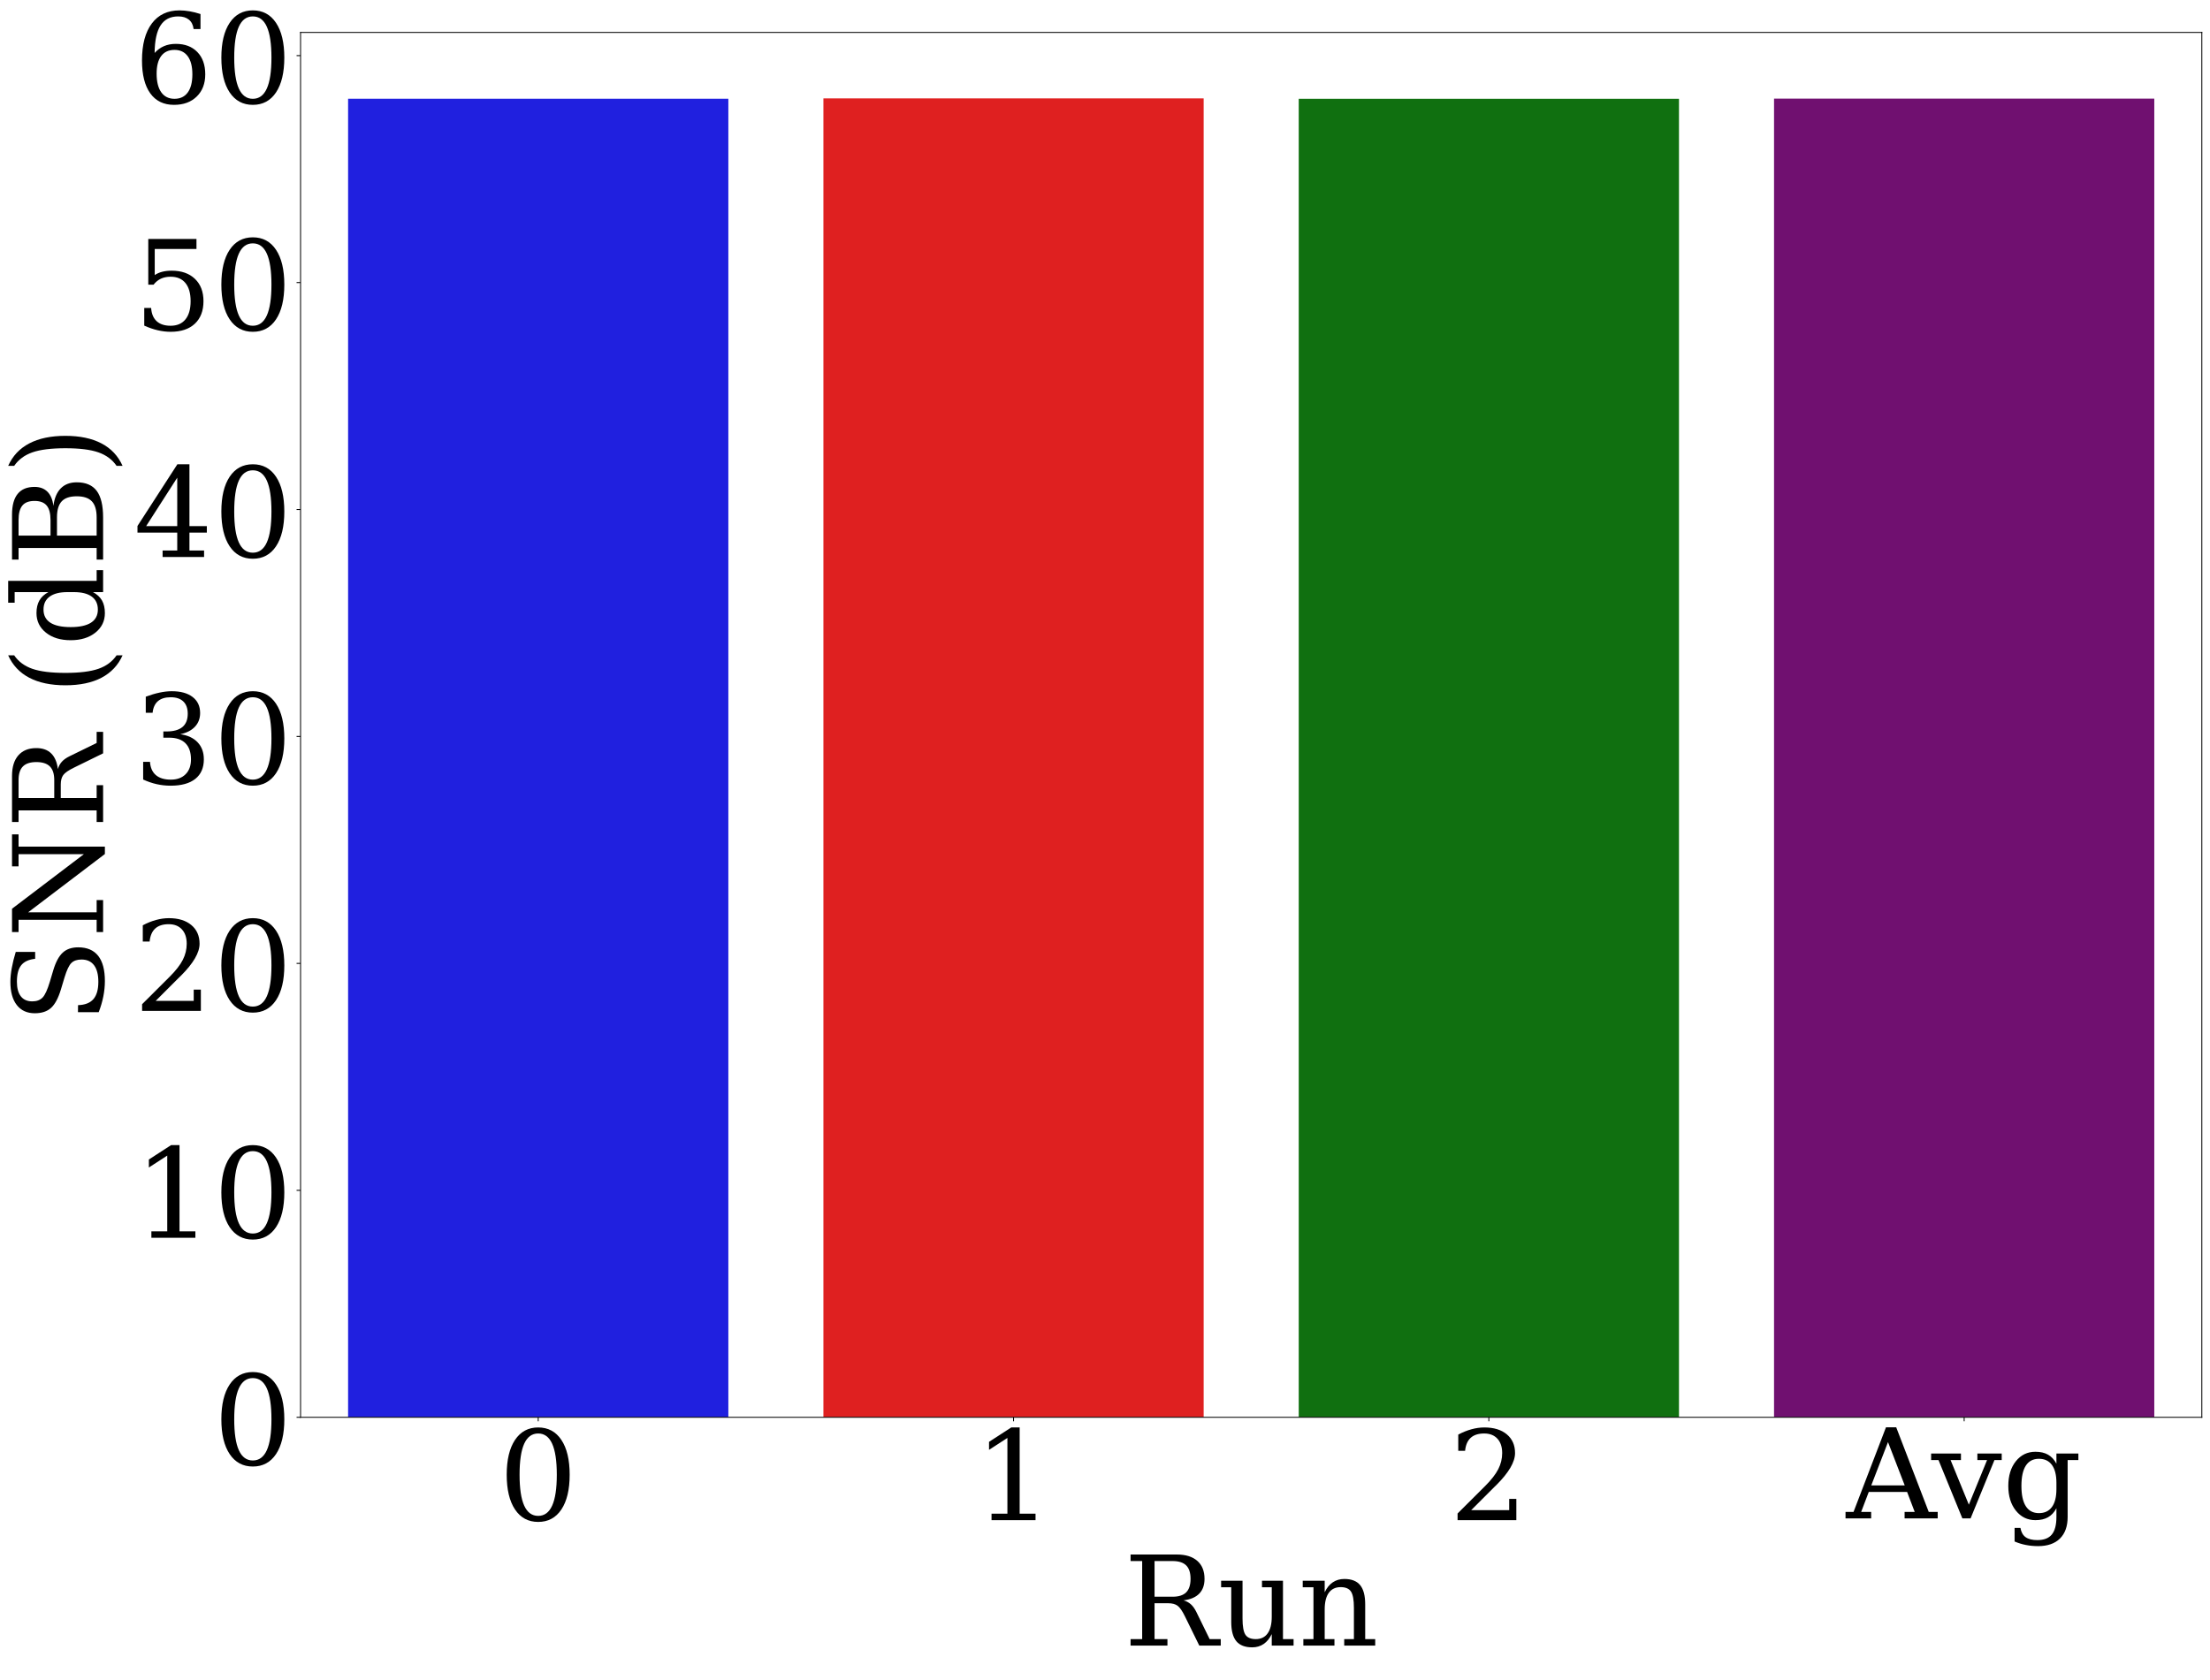
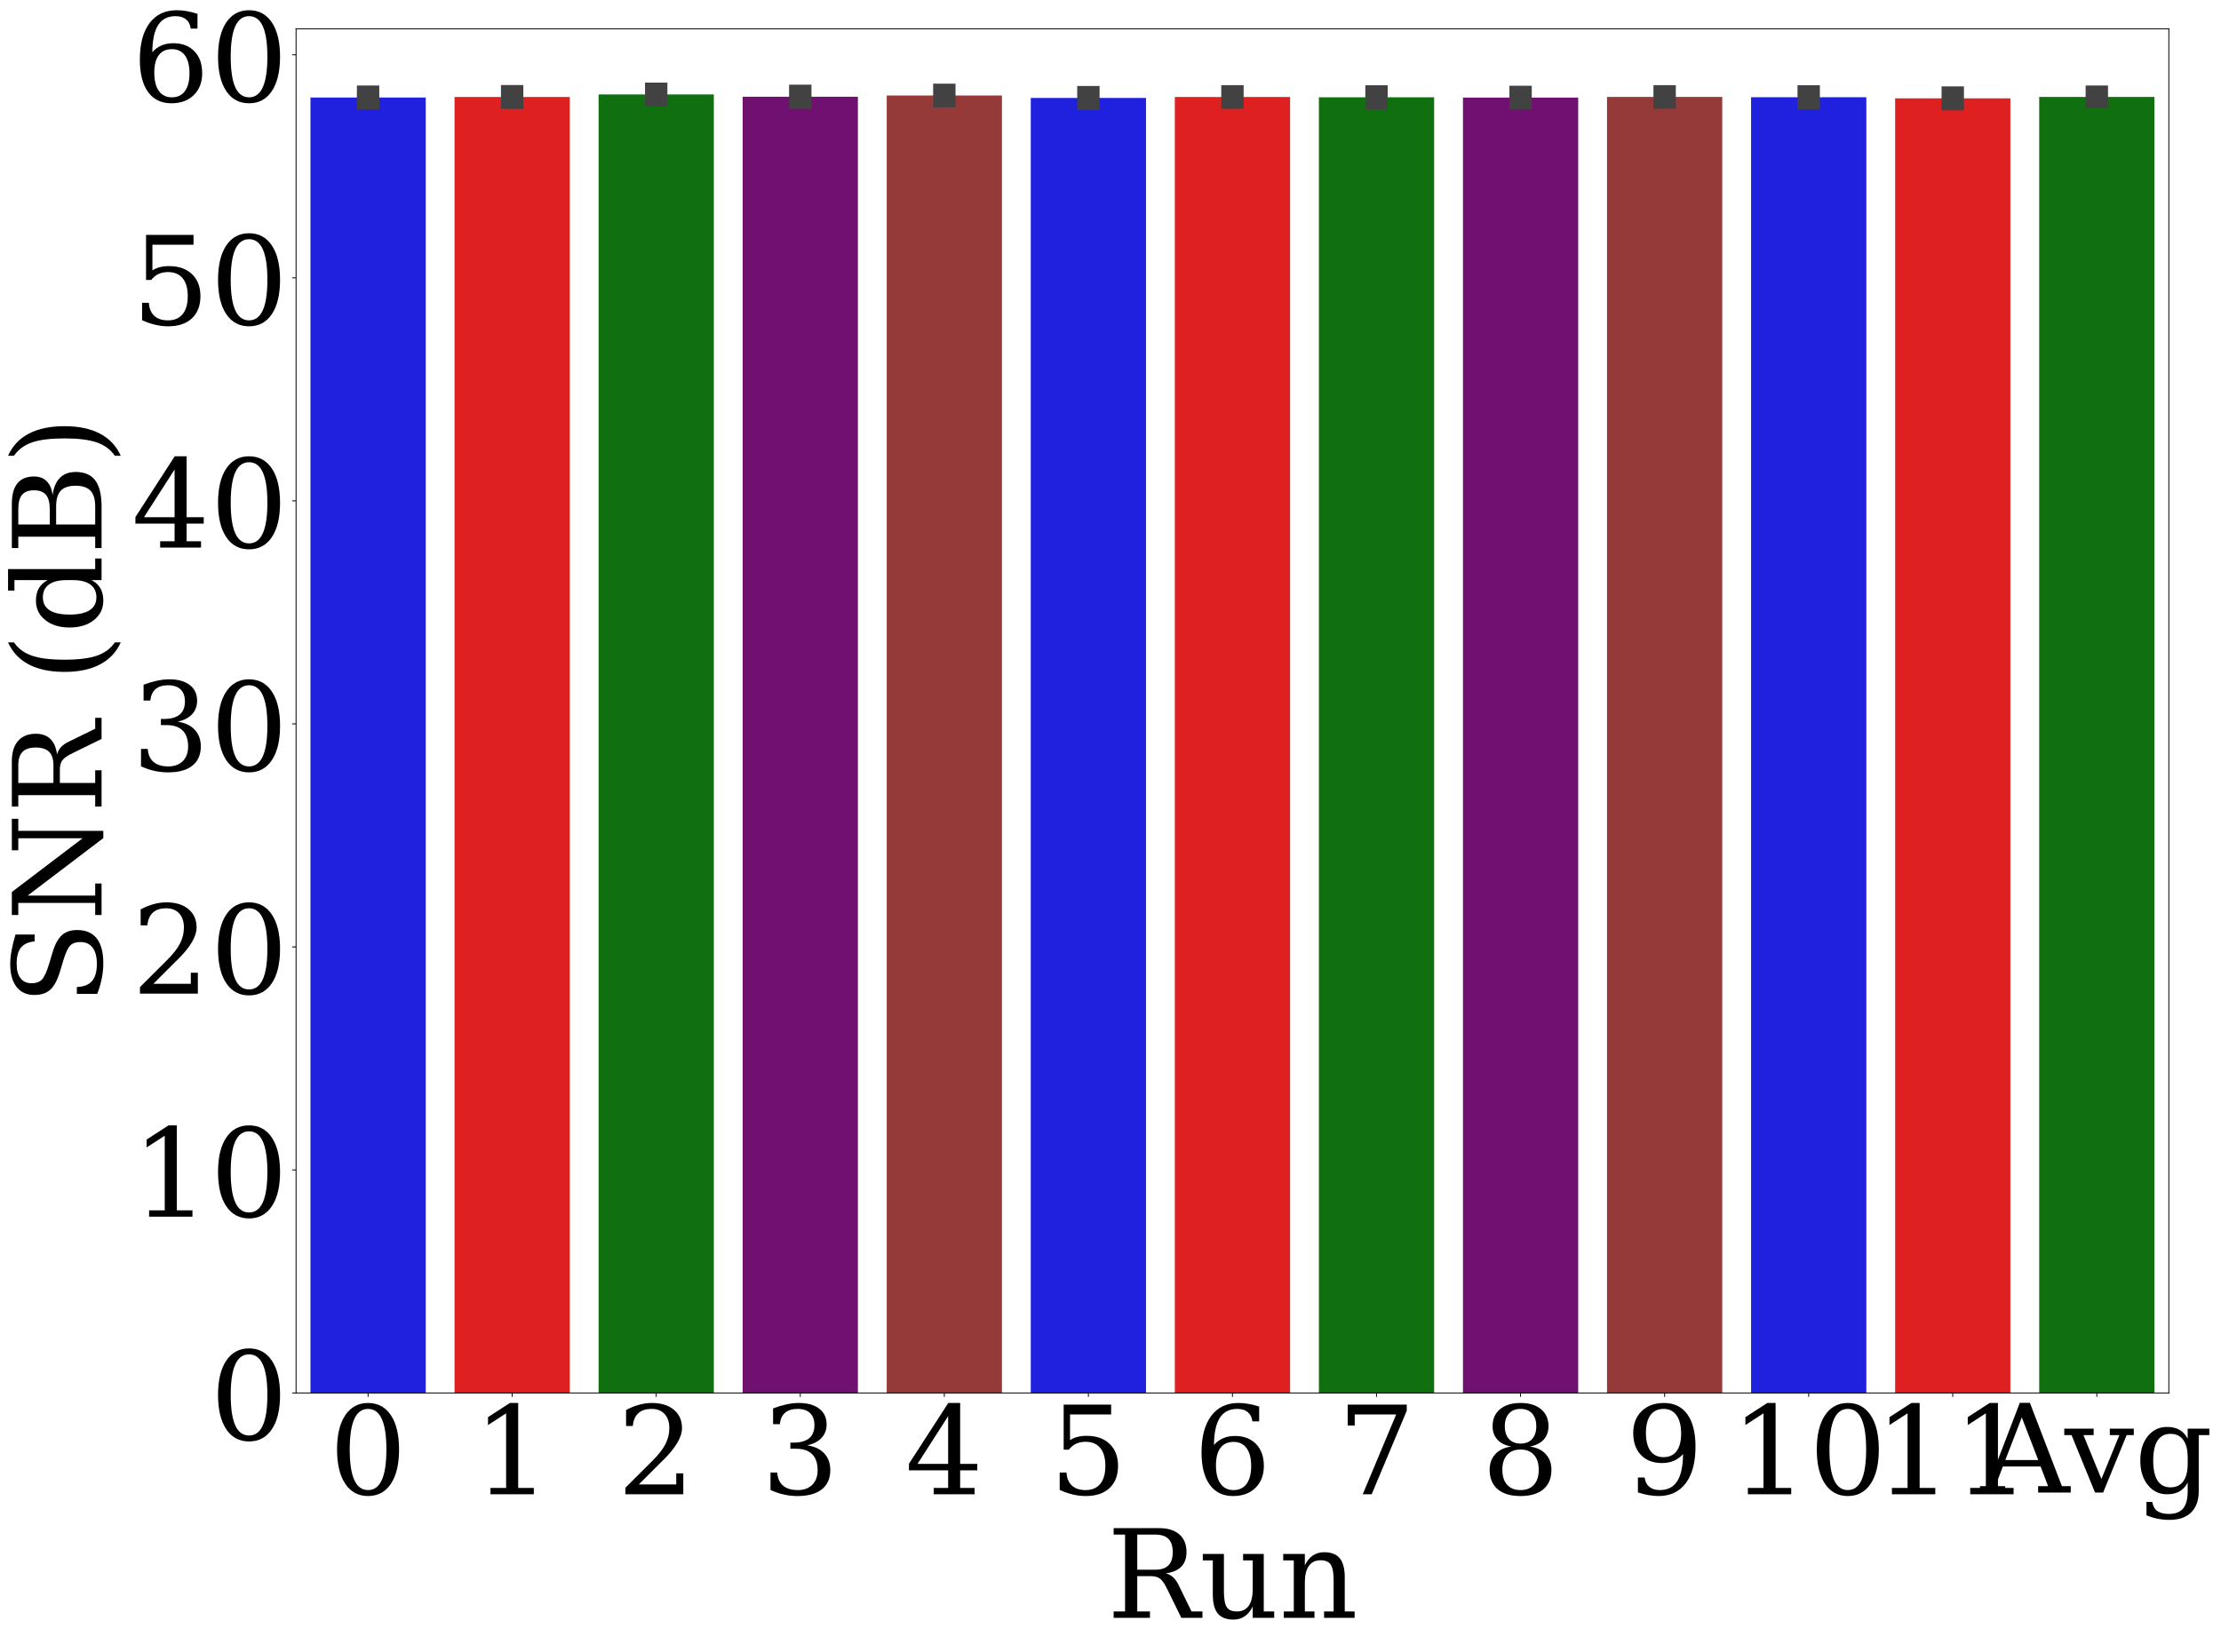
- <svg xmlns="http://www.w3.org/2000/svg" xmlns:xlink="http://www.w3.org/1999/xlink" width="1945.834pt" height="1479.363pt" viewBox="0 0 1945.834 1479.363" version="1.1">
+ <svg xmlns="http://www.w3.org/2000/svg" xmlns:xlink="http://www.w3.org/1999/xlink" width="1985.254pt" height="1476.554pt" viewBox="0 0 1985.254 1476.554" version="1.1">
  <defs>
    <style type="text/css">*{stroke-linejoin: round; stroke-linecap: butt}</style>
  </defs>
  <g id="figure_1">
    <g id="patch_1">
-       <path d="M 0 1479.363  L 1945.834 1479.363  L 1945.834 0  L 0 0  z " style="fill: #ffffff; stroke: #ffffff; stroke-linejoin: miter" />
+       <path d="M 0 1476.554  L 1985.254 1476.554  L 1985.254 0  L 0 0  z " style="fill: #ffffff; stroke: #ffffff; stroke-linejoin: miter" />
    </g>
    <g id="axes_1">
      <g id="patch_2">
-         <path d="M 264.634 1248.245  L 1938.634 1248.245  L 1938.634 28.565  L 264.634 28.565  z " style="fill: #ffffff" />
+         <path d="M 264.634 1245.435  L 1938.634 1245.435  L 1938.634 25.755  L 264.634 25.755  z " style="fill: #ffffff" />
      </g>
      <g id="patch_3">
-         <path d="M 306.484 1248.245  L 641.284 1248.245  L 641.284 86.948  L 306.484 86.948  z " clip-path="url(#pce946841a4)" style="fill: #2020df" />
+         <path d="M 277.511 1245.435  L 380.527 1245.435  L 380.527 87.178  L 277.511 87.178  z " clip-path="url(#pd29e642d4f)" style="fill: #2020df" />
      </g>
      <g id="patch_4">
-         <path d="M 724.984 1248.245  L 1059.784 1248.245  L 1059.784 86.645  L 724.984 86.645  z " clip-path="url(#pce946841a4)" style="fill: #df2020" />
+         <path d="M 406.281 1245.435  L 509.296 1245.435  L 509.296 86.708  L 406.281 86.708  z " clip-path="url(#pd29e642d4f)" style="fill: #df2020" />
      </g>
      <g id="patch_5">
-         <path d="M 1143.484 1248.245  L 1478.284 1248.245  L 1478.284 87.018  L 1143.484 87.018  z " clip-path="url(#pce946841a4)" style="fill: #107010" />
+         <path d="M 535.05 1245.435  L 638.065 1245.435  L 638.065 84.442  L 535.05 84.442  z " clip-path="url(#pd29e642d4f)" style="fill: #107010" />
      </g>
      <g id="patch_6">
-         <path d="M 1561.984 1248.245  L 1896.784 1248.245  L 1896.784 86.87  L 1561.984 86.87  z " clip-path="url(#pce946841a4)" style="fill: #701070" />
+         <path d="M 663.819 1245.435  L 766.834 1245.435  L 766.834 86.482  L 663.819 86.482  z " clip-path="url(#pd29e642d4f)" style="fill: #701070" />
+       </g>
+       <g id="patch_7">
+         <path d="M 792.588 1245.435  L 895.604 1245.435  L 895.604 85.383  L 792.588 85.383  z " clip-path="url(#pd29e642d4f)" style="fill: #963939" />
+       </g>
+       <g id="patch_8">
+         <path d="M 921.357 1245.435  L 1024.373 1245.435  L 1024.373 87.577  L 921.357 87.577  z " clip-path="url(#pd29e642d4f)" style="fill: #2020df" />
+       </g>
+       <g id="patch_9">
+         <path d="M 1050.127 1245.435  L 1153.142 1245.435  L 1153.142 86.736  L 1050.127 86.736  z " clip-path="url(#pd29e642d4f)" style="fill: #df2020" />
+       </g>
+       <g id="patch_10">
+         <path d="M 1178.896 1245.435  L 1281.911 1245.435  L 1281.911 86.959  L 1178.896 86.959  z " clip-path="url(#pd29e642d4f)" style="fill: #107010" />
+       </g>
+       <g id="patch_11">
+         <path d="M 1307.665 1245.435  L 1410.681 1245.435  L 1410.681 87.245  L 1307.665 87.245  z " clip-path="url(#pd29e642d4f)" style="fill: #701070" />
+       </g>
+       <g id="patch_12">
+         <path d="M 1436.434 1245.435  L 1539.45 1245.435  L 1539.45 86.657  L 1436.434 86.657  z " clip-path="url(#pd29e642d4f)" style="fill: #963939" />
+       </g>
+       <g id="patch_13">
+         <path d="M 1565.204 1245.435  L 1668.219 1245.435  L 1668.219 86.929  L 1565.204 86.929  z " clip-path="url(#pd29e642d4f)" style="fill: #2020df" />
+       </g>
+       <g id="patch_14">
+         <path d="M 1693.973 1245.435  L 1796.988 1245.435  L 1796.988 87.916  L 1693.973 87.916  z " clip-path="url(#pd29e642d4f)" style="fill: #df2020" />
+       </g>
+       <g id="patch_15">
+         <path d="M 1822.742 1245.435  L 1925.757 1245.435  L 1925.757 86.669  L 1822.742 86.669  z " clip-path="url(#pd29e642d4f)" style="fill: #107010" />
      </g>
      <g id="matplotlib.axis_1">
        <g id="xtick_1">
          <g id="line2d_1">
            <defs>
-               <path id="m9287b0988a" d="M 0 0  L 0 3.5  " style="stroke: #000000; stroke-width: 0.8" />
+               <path id="m2a65ecf1dd" d="M 0 0  L 0 3.5  " style="stroke: #000000; stroke-width: 0.8" />
            </defs>
            <g>
-               <use xlink:href="#m9287b0988a" x="473.884" y="1248.245" style="stroke: #000000; stroke-width: 0.8" />
+               <use xlink:href="#m2a65ecf1dd" x="329.019" y="1245.435" style="stroke: #000000; stroke-width: 0.8" />
            </g>
          </g>
          <g id="text_1">
-             <g transform="translate(438.8906 1338.828) scale(1.1 -1.1)">
+             <g transform="translate(294.0252 1336.018) scale(1.1 -1.1)">
              <defs>
                <path id="DejaVuSerif-30" d="M 2034 219  Q 2513 219 2750 744  Q 2988 1269 2988 2328  Q 2988 3391 2750 3916  Q 2513 4441 2034 4441  Q 1556 4441 1318 3916  Q 1081 3391 1081 2328  Q 1081 1269 1318 744  Q 1556 219 2034 219  z M 2034 -91  Q 1275 -91 848 546  Q 422 1184 422 2328  Q 422 3475 848 4112  Q 1275 4750 2034 4750  Q 2797 4750 3222 4112  Q 3647 3475 3647 2328  Q 3647 1184 3222 546  Q 2797 -91 2034 -91  z " transform="scale(0.015625)" />
              </defs>
              <use xlink:href="#DejaVuSerif-30" />
            </g>
          </g>
        </g>
        <g id="xtick_2">
          <g id="line2d_2">
            <g>
-               <use xlink:href="#m9287b0988a" x="892.384" y="1248.245" style="stroke: #000000; stroke-width: 0.8" />
+               <use xlink:href="#m2a65ecf1dd" x="457.788" y="1245.435" style="stroke: #000000; stroke-width: 0.8" />
            </g>
          </g>
          <g id="text_2">
-             <g transform="translate(857.3906 1338.828) scale(1.1 -1.1)">
+             <g transform="translate(422.7945 1336.018) scale(1.1 -1.1)">
              <defs>
                <path id="DejaVuSerif-31" d="M 909 0  L 909 331  L 1722 331  L 1722 4213  L 781 3603  L 781 4013  L 1919 4750  L 2350 4750  L 2350 331  L 3163 331  L 3163 0  L 909 0  z " transform="scale(0.015625)" />
              </defs>
              <use xlink:href="#DejaVuSerif-31" />
            </g>
          </g>
        </g>
        <g id="xtick_3">
          <g id="line2d_3">
            <g>
-               <use xlink:href="#m9287b0988a" x="1310.884" y="1248.245" style="stroke: #000000; stroke-width: 0.8" />
+               <use xlink:href="#m2a65ecf1dd" x="586.557" y="1245.435" style="stroke: #000000; stroke-width: 0.8" />
            </g>
          </g>
          <g id="text_3">
-             <g transform="translate(1275.891 1338.828) scale(1.1 -1.1)">
+             <g transform="translate(551.5637 1336.018) scale(1.1 -1.1)">
              <defs>
                <path id="DejaVuSerif-32" d="M 819 3553  L 469 3553  L 469 4384  Q 803 4563 1142 4656  Q 1481 4750 1806 4750  Q 2534 4750 2956 4397  Q 3378 4044 3378 3438  Q 3378 2753 2422 1800  Q 2347 1728 2309 1691  L 1131 513  L 3078 513  L 3078 1088  L 3444 1088  L 3444 0  L 434 0  L 434 341  L 1850 1753  Q 2319 2222 2519 2614  Q 2719 3006 2719 3438  Q 2719 3909 2473 4175  Q 2228 4441 1797 4441  Q 1350 4441 1106 4219  Q 863 3997 819 3553  z " transform="scale(0.015625)" />
              </defs>
              <use xlink:href="#DejaVuSerif-32" />
            </g>
          </g>
        </g>
        <g id="xtick_4">
          <g id="line2d_4">
            <g>
-               <use xlink:href="#m9287b0988a" x="1729.384" y="1248.245" style="stroke: #000000; stroke-width: 0.8" />
+               <use xlink:href="#m2a65ecf1dd" x="715.327" y="1245.435" style="stroke: #000000; stroke-width: 0.8" />
            </g>
          </g>
          <g id="text_4">
-             <g transform="translate(1625.58 1337.263) scale(1.1 -1.1)">
+             <g transform="translate(680.3329 1336.018) scale(1.1 -1.1)">
+               <defs>
+                 <path id="DejaVuSerif-33" d="M 622 4469  Q 988 4606 1323 4678  Q 1659 4750 1953 4750  Q 2638 4750 3022 4454  Q 3406 4159 3406 3634  Q 3406 3213 3140 2930  Q 2875 2647 2388 2547  Q 2963 2466 3280 2130  Q 3597 1794 3597 1259  Q 3597 606 3158 257  Q 2719 -91 1894 -91  Q 1528 -91 1179 -12  Q 831 66 488 225  L 488 1131  L 838 1131  Q 869 681 1141 450  Q 1413 219 1906 219  Q 2384 219 2661 495  Q 2938 772 2938 1253  Q 2938 1803 2653 2086  Q 2369 2369 1819 2369  L 1522 2369  L 1522 2688  L 1678 2688  Q 2225 2688 2498 2914  Q 2772 3141 2772 3597  Q 2772 4006 2547 4223  Q 2322 4441 1900 4441  Q 1478 4441 1245 4241  Q 1013 4041 972 3647  L 622 3647  L 622 4469  z " transform="scale(0.015625)" />
+               </defs>
+               <use xlink:href="#DejaVuSerif-33" />
+             </g>
+           </g>
+         </g>
+         <g id="xtick_5">
+           <g id="line2d_5">
+             <g>
+               <use xlink:href="#m2a65ecf1dd" x="844.096" y="1245.435" style="stroke: #000000; stroke-width: 0.8" />
+             </g>
+           </g>
+           <g id="text_5">
+             <g transform="translate(809.1022 1336.018) scale(1.1 -1.1)">
+               <defs>
+                 <path id="DejaVuSerif-34" d="M 2234 1581  L 2234 4063  L 641 1581  L 2234 1581  z M 3609 0  L 1484 0  L 1484 331  L 2234 331  L 2234 1247  L 197 1247  L 197 1588  L 2241 4750  L 2859 4750  L 2859 1581  L 3750 1581  L 3750 1247  L 2859 1247  L 2859 331  L 3609 331  L 3609 0  z " transform="scale(0.015625)" />
+               </defs>
+               <use xlink:href="#DejaVuSerif-34" />
+             </g>
+           </g>
+         </g>
+         <g id="xtick_6">
+           <g id="line2d_6">
+             <g>
+               <use xlink:href="#m2a65ecf1dd" x="972.865" y="1245.435" style="stroke: #000000; stroke-width: 0.8" />
+             </g>
+           </g>
+           <g id="text_6">
+             <g transform="translate(937.8714 1336.018) scale(1.1 -1.1)">
+               <defs>
+                 <path id="DejaVuSerif-35" d="M 3219 4666  L 3219 4153  L 1081 4153  L 1081 2816  Q 1244 2928 1461 2984  Q 1678 3041 1947 3041  Q 2703 3041 3140 2622  Q 3578 2203 3578 1478  Q 3578 738 3136 323  Q 2694 -91 1894 -91  Q 1572 -91 1234 -12  Q 897 66 544 225  L 544 1131  L 897 1131  Q 925 688 1179 453  Q 1434 219 1894 219  Q 2388 219 2653 544  Q 2919 869 2919 1478  Q 2919 2084 2655 2407  Q 2391 2731 1894 2731  Q 1613 2731 1398 2631  Q 1184 2531 1019 2322  L 750 2322  L 750 4666  L 3219 4666  z " transform="scale(0.015625)" />
+               </defs>
+               <use xlink:href="#DejaVuSerif-35" />
+             </g>
+           </g>
+         </g>
+         <g id="xtick_7">
+           <g id="line2d_7">
+             <g>
+               <use xlink:href="#m2a65ecf1dd" x="1101.634" y="1245.435" style="stroke: #000000; stroke-width: 0.8" />
+             </g>
+           </g>
+           <g id="text_7">
+             <g transform="translate(1066.641 1336.018) scale(1.1 -1.1)">
+               <defs>
+                 <path id="DejaVuSerif-36" d="M 2094 219  Q 2534 219 2771 542  Q 3009 866 3009 1472  Q 3009 2078 2771 2401  Q 2534 2725 2094 2725  Q 1647 2725 1412 2412  Q 1178 2100 1178 1509  Q 1178 888 1415 553  Q 1653 219 2094 219  z M 1075 2569  Q 1288 2803 1556 2918  Q 1825 3034 2163 3034  Q 2859 3034 3264 2615  Q 3669 2197 3669 1472  Q 3669 763 3233 336  Q 2797 -91 2069 -91  Q 1278 -91 853 498  Q 428 1088 428 2181  Q 428 3406 931 4078  Q 1434 4750 2350 4750  Q 2597 4750 2869 4703  Q 3141 4656 3425 4563  L 3425 3794  L 3072 3794  Q 3034 4109 2831 4275  Q 2628 4441 2284 4441  Q 1678 4441 1381 3981  Q 1084 3522 1075 2569  z " transform="scale(0.015625)" />
+               </defs>
+               <use xlink:href="#DejaVuSerif-36" />
+             </g>
+           </g>
+         </g>
+         <g id="xtick_8">
+           <g id="line2d_8">
+             <g>
+               <use xlink:href="#m2a65ecf1dd" x="1230.404" y="1245.435" style="stroke: #000000; stroke-width: 0.8" />
+             </g>
+           </g>
+           <g id="text_8">
+             <g transform="translate(1195.41 1336.018) scale(1.1 -1.1)">
+               <defs>
+                 <path id="DejaVuSerif-37" d="M 3609 4347  L 1784 0  L 1319 0  L 3059 4153  L 903 4153  L 903 3578  L 538 3578  L 538 4666  L 3609 4666  L 3609 4347  z " transform="scale(0.015625)" />
+               </defs>
+               <use xlink:href="#DejaVuSerif-37" />
+             </g>
+           </g>
+         </g>
+         <g id="xtick_9">
+           <g id="line2d_9">
+             <g>
+               <use xlink:href="#m2a65ecf1dd" x="1359.173" y="1245.435" style="stroke: #000000; stroke-width: 0.8" />
+             </g>
+           </g>
+           <g id="text_9">
+             <g transform="translate(1324.179 1336.018) scale(1.1 -1.1)">
+               <defs>
+                 <path id="DejaVuSerif-38" d="M 2981 1275  Q 2981 1775 2732 2051  Q 2484 2328 2034 2328  Q 1584 2328 1336 2051  Q 1088 1775 1088 1275  Q 1088 772 1336 495  Q 1584 219 2034 219  Q 2484 219 2732 495  Q 2981 772 2981 1275  z M 2853 3541  Q 2853 3966 2637 4203  Q 2422 4441 2034 4441  Q 1650 4441 1433 4203  Q 1216 3966 1216 3541  Q 1216 3113 1433 2875  Q 1650 2638 2034 2638  Q 2422 2638 2637 2875  Q 2853 3113 2853 3541  z M 2516 2484  Q 3047 2413 3344 2092  Q 3641 1772 3641 1275  Q 3641 619 3225 264  Q 2809 -91 2034 -91  Q 1263 -91 845 264  Q 428 619 428 1275  Q 428 1772 725 2092  Q 1022 2413 1556 2484  Q 1084 2569 832 2842  Q 581 3116 581 3541  Q 581 4103 968 4426  Q 1356 4750 2034 4750  Q 2713 4750 3100 4426  Q 3488 4103 3488 3541  Q 3488 3116 3236 2842  Q 2984 2569 2516 2484  z " transform="scale(0.015625)" />
+               </defs>
+               <use xlink:href="#DejaVuSerif-38" />
+             </g>
+           </g>
+         </g>
+         <g id="xtick_10">
+           <g id="line2d_10">
+             <g>
+               <use xlink:href="#m2a65ecf1dd" x="1487.942" y="1245.435" style="stroke: #000000; stroke-width: 0.8" />
+             </g>
+           </g>
+           <g id="text_10">
+             <g transform="translate(1452.948 1336.018) scale(1.1 -1.1)">
+               <defs>
+                 <path id="DejaVuSerif-39" d="M 2994 2091  Q 2784 1856 2512 1740  Q 2241 1625 1900 1625  Q 1206 1625 804 2044  Q 403 2463 403 3188  Q 403 3897 839 4323  Q 1275 4750 2003 4750  Q 2794 4750 3217 4161  Q 3641 3572 3641 2478  Q 3641 1253 3137 581  Q 2634 -91 1722 -91  Q 1475 -91 1203 -44  Q 931 3 647 97  L 647 872  L 997 872  Q 1038 556 1241 387  Q 1444 219 1784 219  Q 2391 219 2687 676  Q 2984 1134 2994 2091  z M 1978 4441  Q 1534 4441 1298 4117  Q 1063 3794 1063 3188  Q 1063 2581 1298 2256  Q 1534 1931 1978 1931  Q 2422 1931 2658 2245  Q 2894 2559 2894 3150  Q 2894 3772 2656 4106  Q 2419 4441 1978 4441  z " transform="scale(0.015625)" />
+               </defs>
+               <use xlink:href="#DejaVuSerif-39" />
+             </g>
+           </g>
+         </g>
+         <g id="xtick_11">
+           <g id="line2d_11">
+             <g>
+               <use xlink:href="#m2a65ecf1dd" x="1616.711" y="1245.435" style="stroke: #000000; stroke-width: 0.8" />
+             </g>
+           </g>
+           <g id="text_11">
+             <g transform="translate(1546.724 1336.018) scale(1.1 -1.1)">
+               <use xlink:href="#DejaVuSerif-31" />
+               <use xlink:href="#DejaVuSerif-30" x="63.623" />
+             </g>
+           </g>
+         </g>
+         <g id="xtick_12">
+           <g id="line2d_12">
+             <g>
+               <use xlink:href="#m2a65ecf1dd" x="1745.481" y="1245.435" style="stroke: #000000; stroke-width: 0.8" />
+             </g>
+           </g>
+           <g id="text_12">
+             <g transform="translate(1675.493 1336.018) scale(1.1 -1.1)">
+               <use xlink:href="#DejaVuSerif-31" />
+               <use xlink:href="#DejaVuSerif-31" x="63.623" />
+             </g>
+           </g>
+         </g>
+         <g id="xtick_13">
+           <g id="line2d_13">
+             <g>
+               <use xlink:href="#m2a65ecf1dd" x="1874.25" y="1245.435" style="stroke: #000000; stroke-width: 0.8" />
+             </g>
+           </g>
+           <g id="text_13">
+             <g transform="translate(1770.446 1334.454) scale(1.1 -1.1)">
              <defs>
                <path id="DejaVuSerif-41" d="M 1281 1691  L 2994 1691  L 2138 3909  L 1281 1691  z M -38 0  L -38 331  L 372 331  L 2034 4666  L 2559 4666  L 4225 331  L 4684 331  L 4684 0  L 2988 0  L 2988 331  L 3506 331  L 3116 1356  L 1153 1356  L 763 331  L 1275 331  L 1275 0  L -38 0  z " transform="scale(0.015625)" />
                <path id="DejaVuSerif-76" d="M 1581 0  L 359 2988  L -19 2988  L -19 3322  L 1509 3322  L 1509 2988  L 978 2988  L 1913 703  L 2847 2988  L 2350 2988  L 2350 3322  L 3597 3322  L 3597 2988  L 3225 2988  L 2003 0  L 1581 0  z " transform="scale(0.015625)" />
                <path id="DejaVuSerif-67" d="M 3359 2988  L 3359 72  Q 3359 -644 2965 -1033  Q 2572 -1422 1844 -1422  Q 1516 -1422 1216 -1362  Q 916 -1303 641 -1184  L 641 -488  L 941 -488  Q 997 -813 1206 -963  Q 1416 -1113 1806 -1113  Q 2313 -1113 2548 -827  Q 2784 -541 2784 72  L 2784 519  Q 2616 206 2355 57  Q 2094 -91 1709 -91  Q 1097 -91 708 395  Q 319 881 319 1663  Q 319 2444 706 2928  Q 1094 3413 1709 3413  Q 2094 3413 2355 3264  Q 2616 3116 2784 2803  L 2784 3322  L 3909 3322  L 3909 2988  L 3359 2988  z M 2784 1825  Q 2784 2422 2554 2737  Q 2325 3053 1888 3053  Q 1444 3053 1217 2703  Q 991 2353 991 1663  Q 991 975 1217 622  Q 1444 269 1888 269  Q 2325 269 2554 583  Q 2784 897 2784 1497  L 2784 1825  z " transform="scale(0.015625)" />
              </defs>
              <use xlink:href="#DejaVuSerif-41" />
              <use xlink:href="#DejaVuSerif-76" x="68.217" />
              <use xlink:href="#DejaVuSerif-67" x="124.711" />
            </g>
          </g>
        </g>
-         <g id="text_5">
-           <g transform="translate(989.3742 1449.287) scale(1.1 -1.1)">
+         <g id="text_14">
+           <g transform="translate(989.3742 1446.477) scale(1.1 -1.1)">
            <defs>
              <path id="DejaVuSerif-52" d="M 3066 2316  Q 3284 2256 3442 2114  Q 3600 1972 3725 1716  L 4403 331  L 4972 331  L 4972 0  L 3872 0  L 3144 1484  Q 2934 1916 2759 2042  Q 2584 2169 2278 2169  L 1581 2169  L 1581 331  L 2241 331  L 2241 0  L 353 0  L 353 331  L 947 331  L 947 4331  L 353 4331  L 353 4666  L 2719 4666  Q 3400 4666 3770 4341  Q 4141 4016 4141 3419  Q 4141 2938 3870 2661  Q 3600 2384 3066 2316  z M 1581 2503  L 2503 2503  Q 2975 2503 3200 2726  Q 3425 2950 3425 3419  Q 3425 3888 3200 4109  Q 2975 4331 2503 4331  L 1581 4331  L 1581 2503  z " transform="scale(0.015625)" />
              <path id="DejaVuSerif-75" d="M 2266 3322  L 3341 3322  L 3341 331  L 3884 331  L 3884 0  L 2766 0  L 2766 588  Q 2606 256 2353 82  Q 2100 -91 1766 -91  Q 1213 -91 952 223  Q 691 538 691 1209  L 691 2988  L 172 2988  L 172 3322  L 1269 3322  L 1269 1388  Q 1269 781 1417 556  Q 1566 331 1947 331  Q 2347 331 2556 625  Q 2766 919 2766 1478  L 2766 2988  L 2266 2988  L 2266 3322  z " transform="scale(0.015625)" />
              <path id="DejaVuSerif-6e" d="M 263 0  L 263 331  L 781 331  L 781 2988  L 231 2988  L 231 3322  L 1356 3322  L 1356 2731  Q 1516 3069 1770 3241  Q 2025 3413 2363 3413  Q 2913 3413 3172 3097  Q 3431 2781 3431 2113  L 3431 331  L 3944 331  L 3944 0  L 2356 0  L 2356 331  L 2853 331  L 2853 1931  Q 2853 2541 2703 2767  Q 2553 2994 2175 2994  Q 1775 2994 1565 2701  Q 1356 2409 1356 1850  L 1356 331  L 1856 331  L 1856 0  L 263 0  z " transform="scale(0.015625)" />
            </defs>
            <use xlink:href="#DejaVuSerif-52" />
            <use xlink:href="#DejaVuSerif-75" x="75.293" />
            <use xlink:href="#DejaVuSerif-6e" x="139.697" />
          </g>
        </g>
      </g>
      <g id="matplotlib.axis_2">
        <g id="ytick_1">
-           <g id="line2d_5">
+           <g id="line2d_14">
            <defs>
-               <path id="maee0f31926" d="M 0 0  L -3.5 0  " style="stroke: #000000; stroke-width: 0.8" />
+               <path id="mf61fae0ac0" d="M 0 0  L -3.5 0  " style="stroke: #000000; stroke-width: 0.8" />
            </defs>
            <g>
-               <use xlink:href="#maee0f31926" x="264.634" y="1248.245" style="stroke: #000000; stroke-width: 0.8" />
-             </g>
-           </g>
-           <g id="text_6">
-             <g transform="translate(187.6469 1290.036) scale(1.1 -1.1)">
+               <use xlink:href="#mf61fae0ac0" x="264.634" y="1245.435" style="stroke: #000000; stroke-width: 0.8" />
+             </g>
+           </g>
+           <g id="text_15">
+             <g transform="translate(187.6469 1287.226) scale(1.1 -1.1)">
              <use xlink:href="#DejaVuSerif-30" />
            </g>
          </g>
        </g>
        <g id="ytick_2">
-           <g id="line2d_6">
-             <g>
-               <use xlink:href="#maee0f31926" x="264.634" y="1048.369" style="stroke: #000000; stroke-width: 0.8" />
-             </g>
-           </g>
-           <g id="text_7">
-             <g transform="translate(117.6594 1090.161) scale(1.1 -1.1)">
+           <g id="line2d_15">
+             <g>
+               <use xlink:href="#mf61fae0ac0" x="264.634" y="1046.028" style="stroke: #000000; stroke-width: 0.8" />
+             </g>
+           </g>
+           <g id="text_16">
+             <g transform="translate(117.6594 1087.819) scale(1.1 -1.1)">
              <use xlink:href="#DejaVuSerif-31" />
              <use xlink:href="#DejaVuSerif-30" x="63.623" />
            </g>
          </g>
        </g>
        <g id="ytick_3">
-           <g id="line2d_7">
-             <g>
-               <use xlink:href="#maee0f31926" x="264.634" y="848.494" style="stroke: #000000; stroke-width: 0.8" />
-             </g>
-           </g>
-           <g id="text_8">
-             <g transform="translate(117.6594 890.285) scale(1.1 -1.1)">
+           <g id="line2d_16">
+             <g>
+               <use xlink:href="#mf61fae0ac0" x="264.634" y="846.621" style="stroke: #000000; stroke-width: 0.8" />
+             </g>
+           </g>
+           <g id="text_17">
+             <g transform="translate(117.6594 888.4119) scale(1.1 -1.1)">
              <use xlink:href="#DejaVuSerif-32" />
              <use xlink:href="#DejaVuSerif-30" x="63.623" />
            </g>
          </g>
        </g>
        <g id="ytick_4">
-           <g id="line2d_8">
-             <g>
-               <use xlink:href="#maee0f31926" x="264.634" y="648.618" style="stroke: #000000; stroke-width: 0.8" />
-             </g>
-           </g>
-           <g id="text_9">
-             <g transform="translate(117.6594 690.4095) scale(1.1 -1.1)">
-               <defs>
-                 <path id="DejaVuSerif-33" d="M 622 4469  Q 988 4606 1323 4678  Q 1659 4750 1953 4750  Q 2638 4750 3022 4454  Q 3406 4159 3406 3634  Q 3406 3213 3140 2930  Q 2875 2647 2388 2547  Q 2963 2466 3280 2130  Q 3597 1794 3597 1259  Q 3597 606 3158 257  Q 2719 -91 1894 -91  Q 1528 -91 1179 -12  Q 831 66 488 225  L 488 1131  L 838 1131  Q 869 681 1141 450  Q 1413 219 1906 219  Q 2384 219 2661 495  Q 2938 772 2938 1253  Q 2938 1803 2653 2086  Q 2369 2369 1819 2369  L 1522 2369  L 1522 2688  L 1678 2688  Q 2225 2688 2498 2914  Q 2772 3141 2772 3597  Q 2772 4006 2547 4223  Q 2322 4441 1900 4441  Q 1478 4441 1245 4241  Q 1013 4041 972 3647  L 622 3647  L 622 4469  z " transform="scale(0.015625)" />
-               </defs>
+           <g id="line2d_17">
+             <g>
+               <use xlink:href="#mf61fae0ac0" x="264.634" y="647.213" style="stroke: #000000; stroke-width: 0.8" />
+             </g>
+           </g>
+           <g id="text_18">
+             <g transform="translate(117.6594 689.0046) scale(1.1 -1.1)">
              <use xlink:href="#DejaVuSerif-33" />
              <use xlink:href="#DejaVuSerif-30" x="63.623" />
            </g>
          </g>
        </g>
        <g id="ytick_5">
-           <g id="line2d_9">
-             <g>
-               <use xlink:href="#maee0f31926" x="264.634" y="448.743" style="stroke: #000000; stroke-width: 0.8" />
-             </g>
-           </g>
-           <g id="text_10">
-             <g transform="translate(117.6594 490.5339) scale(1.1 -1.1)">
-               <defs>
-                 <path id="DejaVuSerif-34" d="M 2234 1581  L 2234 4063  L 641 1581  L 2234 1581  z M 3609 0  L 1484 0  L 1484 331  L 2234 331  L 2234 1247  L 197 1247  L 197 1588  L 2241 4750  L 2859 4750  L 2859 1581  L 3750 1581  L 3750 1247  L 2859 1247  L 2859 331  L 3609 331  L 3609 0  z " transform="scale(0.015625)" />
-               </defs>
+           <g id="line2d_18">
+             <g>
+               <use xlink:href="#mf61fae0ac0" x="264.634" y="447.806" style="stroke: #000000; stroke-width: 0.8" />
+             </g>
+           </g>
+           <g id="text_19">
+             <g transform="translate(117.6594 489.5974) scale(1.1 -1.1)">
              <use xlink:href="#DejaVuSerif-34" />
              <use xlink:href="#DejaVuSerif-30" x="63.623" />
            </g>
          </g>
        </g>
        <g id="ytick_6">
-           <g id="line2d_10">
-             <g>
-               <use xlink:href="#maee0f31926" x="264.634" y="248.867" style="stroke: #000000; stroke-width: 0.8" />
-             </g>
-           </g>
-           <g id="text_11">
-             <g transform="translate(117.6594 290.6584) scale(1.1 -1.1)">
-               <defs>
-                 <path id="DejaVuSerif-35" d="M 3219 4666  L 3219 4153  L 1081 4153  L 1081 2816  Q 1244 2928 1461 2984  Q 1678 3041 1947 3041  Q 2703 3041 3140 2622  Q 3578 2203 3578 1478  Q 3578 738 3136 323  Q 2694 -91 1894 -91  Q 1572 -91 1234 -12  Q 897 66 544 225  L 544 1131  L 897 1131  Q 925 688 1179 453  Q 1434 219 1894 219  Q 2388 219 2653 544  Q 2919 869 2919 1478  Q 2919 2084 2655 2407  Q 2391 2731 1894 2731  Q 1613 2731 1398 2631  Q 1184 2531 1019 2322  L 750 2322  L 750 4666  L 3219 4666  z " transform="scale(0.015625)" />
-               </defs>
+           <g id="line2d_19">
+             <g>
+               <use xlink:href="#mf61fae0ac0" x="264.634" y="248.399" style="stroke: #000000; stroke-width: 0.8" />
+             </g>
+           </g>
+           <g id="text_20">
+             <g transform="translate(117.6594 290.1901) scale(1.1 -1.1)">
              <use xlink:href="#DejaVuSerif-35" />
              <use xlink:href="#DejaVuSerif-30" x="63.623" />
            </g>
          </g>
        </g>
        <g id="ytick_7">
-           <g id="line2d_11">
-             <g>
-               <use xlink:href="#maee0f31926" x="264.634" y="48.991" style="stroke: #000000; stroke-width: 0.8" />
-             </g>
-           </g>
-           <g id="text_12">
+           <g id="line2d_20">
+             <g>
+               <use xlink:href="#mf61fae0ac0" x="264.634" y="48.991" style="stroke: #000000; stroke-width: 0.8" />
+             </g>
+           </g>
+           <g id="text_21">
            <g transform="translate(117.6594 90.78281) scale(1.1 -1.1)">
-               <defs>
-                 <path id="DejaVuSerif-36" d="M 2094 219  Q 2534 219 2771 542  Q 3009 866 3009 1472  Q 3009 2078 2771 2401  Q 2534 2725 2094 2725  Q 1647 2725 1412 2412  Q 1178 2100 1178 1509  Q 1178 888 1415 553  Q 1653 219 2094 219  z M 1075 2569  Q 1288 2803 1556 2918  Q 1825 3034 2163 3034  Q 2859 3034 3264 2615  Q 3669 2197 3669 1472  Q 3669 763 3233 336  Q 2797 -91 2069 -91  Q 1278 -91 853 498  Q 428 1088 428 2181  Q 428 3406 931 4078  Q 1434 4750 2350 4750  Q 2597 4750 2869 4703  Q 3141 4656 3425 4563  L 3425 3794  L 3072 3794  Q 3034 4109 2831 4275  Q 2628 4441 2284 4441  Q 1678 4441 1381 3981  Q 1084 3522 1075 2569  z " transform="scale(0.015625)" />
-               </defs>
              <use xlink:href="#DejaVuSerif-36" />
              <use xlink:href="#DejaVuSerif-30" x="63.623" />
            </g>
          </g>
        </g>
-         <g id="text_13">
-           <g transform="translate(90.78281 901.6399) rotate(-90) scale(1.1 -1.1)">
+         <g id="text_22">
+           <g transform="translate(90.78281 898.8302) rotate(-90) scale(1.1 -1.1)">
            <defs>
              <path id="DejaVuSerif-53" d="M 594 225  L 594 1288  L 953 1284  Q 969 753 1261 498  Q 1553 244 2150 244  Q 2706 244 2998 464  Q 3291 684 3291 1106  Q 3291 1444 3114 1625  Q 2938 1806 2369 1978  L 1753 2163  Q 1084 2366 811 2669  Q 538 2972 538 3500  Q 538 4094 959 4422  Q 1381 4750 2144 4750  Q 2469 4750 2856 4679  Q 3244 4609 3681 4475  L 3681 3481  L 3328 3481  Q 3275 3975 2998 4195  Q 2722 4416 2156 4416  Q 1663 4416 1405 4214  Q 1147 4013 1147 3628  Q 1147 3294 1340 3103  Q 1534 2913 2163 2725  L 2741 2553  Q 3375 2363 3645 2067  Q 3916 1772 3916 1275  Q 3916 597 3481 253  Q 3047 -91 2188 -91  Q 1803 -91 1404 -12  Q 1006 66 594 225  z " transform="scale(0.015625)" />
              <path id="DejaVuSerif-4e" d="M 313 0  L 313 331  L 941 331  L 941 4331  L 313 4331  L 313 4666  L 1509 4666  L 4306 984  L 4306 4331  L 3681 4331  L 3681 4666  L 5319 4666  L 5319 4331  L 4691 4331  L 4691 -91  L 4313 -91  L 1325 3841  L 1325 331  L 1953 331  L 1953 0  L 313 0  z " transform="scale(0.015625)" />
              <path id="DejaVuSerif-20" transform="scale(0.015625)" />
              <path id="DejaVuSerif-28" d="M 2041 -997  Q 1281 -656 893 83  Q 506 822 506 1931  Q 506 3044 893 3783  Q 1281 4522 2041 4863  L 2041 4556  Q 1559 4225 1350 3623  Q 1141 3022 1141 1931  Q 1141 844 1350 242  Q 1559 -359 2041 -691  L 2041 -997  z " transform="scale(0.015625)" />
              <path id="DejaVuSerif-64" d="M 3359 331  L 3909 331  L 3909 0  L 2784 0  L 2784 519  Q 2616 206 2355 57  Q 2094 -91 1709 -91  Q 1097 -91 708 395  Q 319 881 319 1663  Q 319 2444 706 2928  Q 1094 3413 1709 3413  Q 2094 3413 2355 3264  Q 2616 3116 2784 2803  L 2784 4531  L 2241 4531  L 2241 4863  L 3359 4863  L 3359 331  z M 2784 1497  L 2784 1825  Q 2784 2422 2554 2737  Q 2325 3053 1888 3053  Q 1444 3053 1217 2703  Q 991 2353 991 1663  Q 991 975 1217 622  Q 1444 269 1888 269  Q 2325 269 2554 583  Q 2784 897 2784 1497  z " transform="scale(0.015625)" />
              <path id="DejaVuSerif-42" d="M 1581 331  L 2516 331  Q 3078 331 3337 575  Q 3597 819 3597 1350  Q 3597 1878 3339 2120  Q 3081 2363 2516 2363  L 1581 2363  L 1581 331  z M 1581 2694  L 2375 2694  Q 2888 2694 3123 2891  Q 3359 3088 3359 3513  Q 3359 3941 3123 4136  Q 2888 4331 2375 4331  L 1581 4331  L 1581 2694  z M 353 0  L 353 331  L 947 331  L 947 4331  L 353 4331  L 353 4666  L 2656 4666  Q 3363 4666 3720 4377  Q 4078 4088 4078 3513  Q 4078 3097 3829 2850  Q 3581 2603 3103 2547  Q 3697 2472 4005 2167  Q 4313 1863 4313 1350  Q 4313 656 3875 328  Q 3438 0 2509 0  L 353 0  z " transform="scale(0.015625)" />
              <path id="DejaVuSerif-29" d="M 453 -997  L 453 -691  Q 934 -359 1145 242  Q 1356 844 1356 1931  Q 1356 3022 1145 3623  Q 934 4225 453 4556  L 453 4863  Q 1216 4522 1603 3783  Q 1991 3044 1991 1931  Q 1991 822 1603 83  Q 1216 -656 453 -997  z " transform="scale(0.015625)" />
            </defs>
            <use xlink:href="#DejaVuSerif-53" />
            <use xlink:href="#DejaVuSerif-4e" x="68.506" />
            <use xlink:href="#DejaVuSerif-52" x="156.006" />
            <use xlink:href="#DejaVuSerif-20" x="231.299" />
            <use xlink:href="#DejaVuSerif-28" x="263.086" />
            <use xlink:href="#DejaVuSerif-64" x="302.1" />
            <use xlink:href="#DejaVuSerif-42" x="366.113" />
            <use xlink:href="#DejaVuSerif-29" x="439.6" />
          </g>
        </g>
      </g>
-       <g id="line2d_12">
-         <path clip-path="url(#pce946841a4)" style="fill: none; stroke: #424242; stroke-width: 20; stroke-linecap: square" />
-       </g>
-       <g id="line2d_13">
-         <path clip-path="url(#pce946841a4)" style="fill: none; stroke: #424242; stroke-width: 20; stroke-linecap: square" />
-       </g>
-       <g id="line2d_14">
-         <path clip-path="url(#pce946841a4)" style="fill: none; stroke: #424242; stroke-width: 20; stroke-linecap: square" />
-       </g>
-       <g id="line2d_15">
-         <path clip-path="url(#pce946841a4)" style="fill: none; stroke: #424242; stroke-width: 20; stroke-linecap: square" />
-       </g>
-       <g id="patch_7">
-         <path d="M 264.634 1248.245  L 264.634 28.565  " style="fill: none; stroke: #000000; stroke-width: 0.8; stroke-linejoin: miter; stroke-linecap: square" />
-       </g>
-       <g id="patch_8">
-         <path d="M 1938.634 1248.245  L 1938.634 28.565  " style="fill: none; stroke: #000000; stroke-width: 0.8; stroke-linejoin: miter; stroke-linecap: square" />
-       </g>
-       <g id="patch_9">
-         <path d="M 264.634 1248.245  L 1938.634 1248.245  " style="fill: none; stroke: #000000; stroke-width: 0.8; stroke-linejoin: miter; stroke-linecap: square" />
-       </g>
-       <g id="patch_10">
-         <path d="M 264.634 28.565  L 1938.634 28.565  " style="fill: none; stroke: #000000; stroke-width: 0.8; stroke-linejoin: miter; stroke-linecap: square" />
+       <g id="line2d_21">
+         <path d="M 329.019 87.977  L 329.019 86.43  " clip-path="url(#pd29e642d4f)" style="fill: none; stroke: #424242; stroke-width: 20; stroke-linecap: square" />
+       </g>
+       <g id="line2d_22">
+         <path d="M 457.788 87.398  L 457.788 86.031  " clip-path="url(#pd29e642d4f)" style="fill: none; stroke: #424242; stroke-width: 20; stroke-linecap: square" />
+       </g>
+       <g id="line2d_23">
+         <path d="M 586.557 85.147  L 586.557 83.835  " clip-path="url(#pd29e642d4f)" style="fill: none; stroke: #424242; stroke-width: 20; stroke-linecap: square" />
+       </g>
+       <g id="line2d_24">
+         <path d="M 715.327 87.296  L 715.327 85.7  " clip-path="url(#pd29e642d4f)" style="fill: none; stroke: #424242; stroke-width: 20; stroke-linecap: square" />
+       </g>
+       <g id="line2d_25">
+         <path d="M 844.096 85.981  L 844.096 84.785  " clip-path="url(#pd29e642d4f)" style="fill: none; stroke: #424242; stroke-width: 20; stroke-linecap: square" />
+       </g>
+       <g id="line2d_26">
+         <path d="M 972.865 88.424  L 972.865 86.879  " clip-path="url(#pd29e642d4f)" style="fill: none; stroke: #424242; stroke-width: 20; stroke-linecap: square" />
+       </g>
+       <g id="line2d_27">
+         <path d="M 1101.634 87.315  L 1101.634 86.103  " clip-path="url(#pd29e642d4f)" style="fill: none; stroke: #424242; stroke-width: 20; stroke-linecap: square" />
+       </g>
+       <g id="line2d_28">
+         <path d="M 1230.404 87.715  L 1230.404 86.254  " clip-path="url(#pd29e642d4f)" style="fill: none; stroke: #424242; stroke-width: 20; stroke-linecap: square" />
+       </g>
+       <g id="line2d_29">
+         <path d="M 1359.173 87.845  L 1359.173 86.656  " clip-path="url(#pd29e642d4f)" style="fill: none; stroke: #424242; stroke-width: 20; stroke-linecap: square" />
+       </g>
+       <g id="line2d_30">
+         <path d="M 1487.942 87.212  L 1487.942 86.131  " clip-path="url(#pd29e642d4f)" style="fill: none; stroke: #424242; stroke-width: 20; stroke-linecap: square" />
+       </g>
+       <g id="line2d_31">
+         <path d="M 1616.711 87.776  L 1616.711 86.181  " clip-path="url(#pd29e642d4f)" style="fill: none; stroke: #424242; stroke-width: 20; stroke-linecap: square" />
+       </g>
+       <g id="line2d_32">
+         <path d="M 1745.481 88.675  L 1745.481 87.227  " clip-path="url(#pd29e642d4f)" style="fill: none; stroke: #424242; stroke-width: 20; stroke-linecap: square" />
+       </g>
+       <g id="line2d_33">
+         <path d="M 1874.25 86.863  L 1874.25 86.465  " clip-path="url(#pd29e642d4f)" style="fill: none; stroke: #424242; stroke-width: 20; stroke-linecap: square" />
+       </g>
+       <g id="patch_16">
+         <path d="M 264.634 1245.435  L 264.634 25.755  " style="fill: none; stroke: #000000; stroke-width: 0.8; stroke-linejoin: miter; stroke-linecap: square" />
+       </g>
+       <g id="patch_17">
+         <path d="M 1938.634 1245.435  L 1938.634 25.755  " style="fill: none; stroke: #000000; stroke-width: 0.8; stroke-linejoin: miter; stroke-linecap: square" />
+       </g>
+       <g id="patch_18">
+         <path d="M 264.634 1245.435  L 1938.634 1245.435  " style="fill: none; stroke: #000000; stroke-width: 0.8; stroke-linejoin: miter; stroke-linecap: square" />
+       </g>
+       <g id="patch_19">
+         <path d="M 264.634 25.755  L 1938.634 25.755  " style="fill: none; stroke: #000000; stroke-width: 0.8; stroke-linejoin: miter; stroke-linecap: square" />
      </g>
    </g>
  </g>
  <defs>
-     <clipPath id="pce946841a4">
-       <rect x="264.634" y="28.565" width="1674" height="1219.68" />
+     <clipPath id="pd29e642d4f">
+       <rect x="264.634" y="25.755" width="1674" height="1219.68" />
    </clipPath>
  </defs>
</svg>
